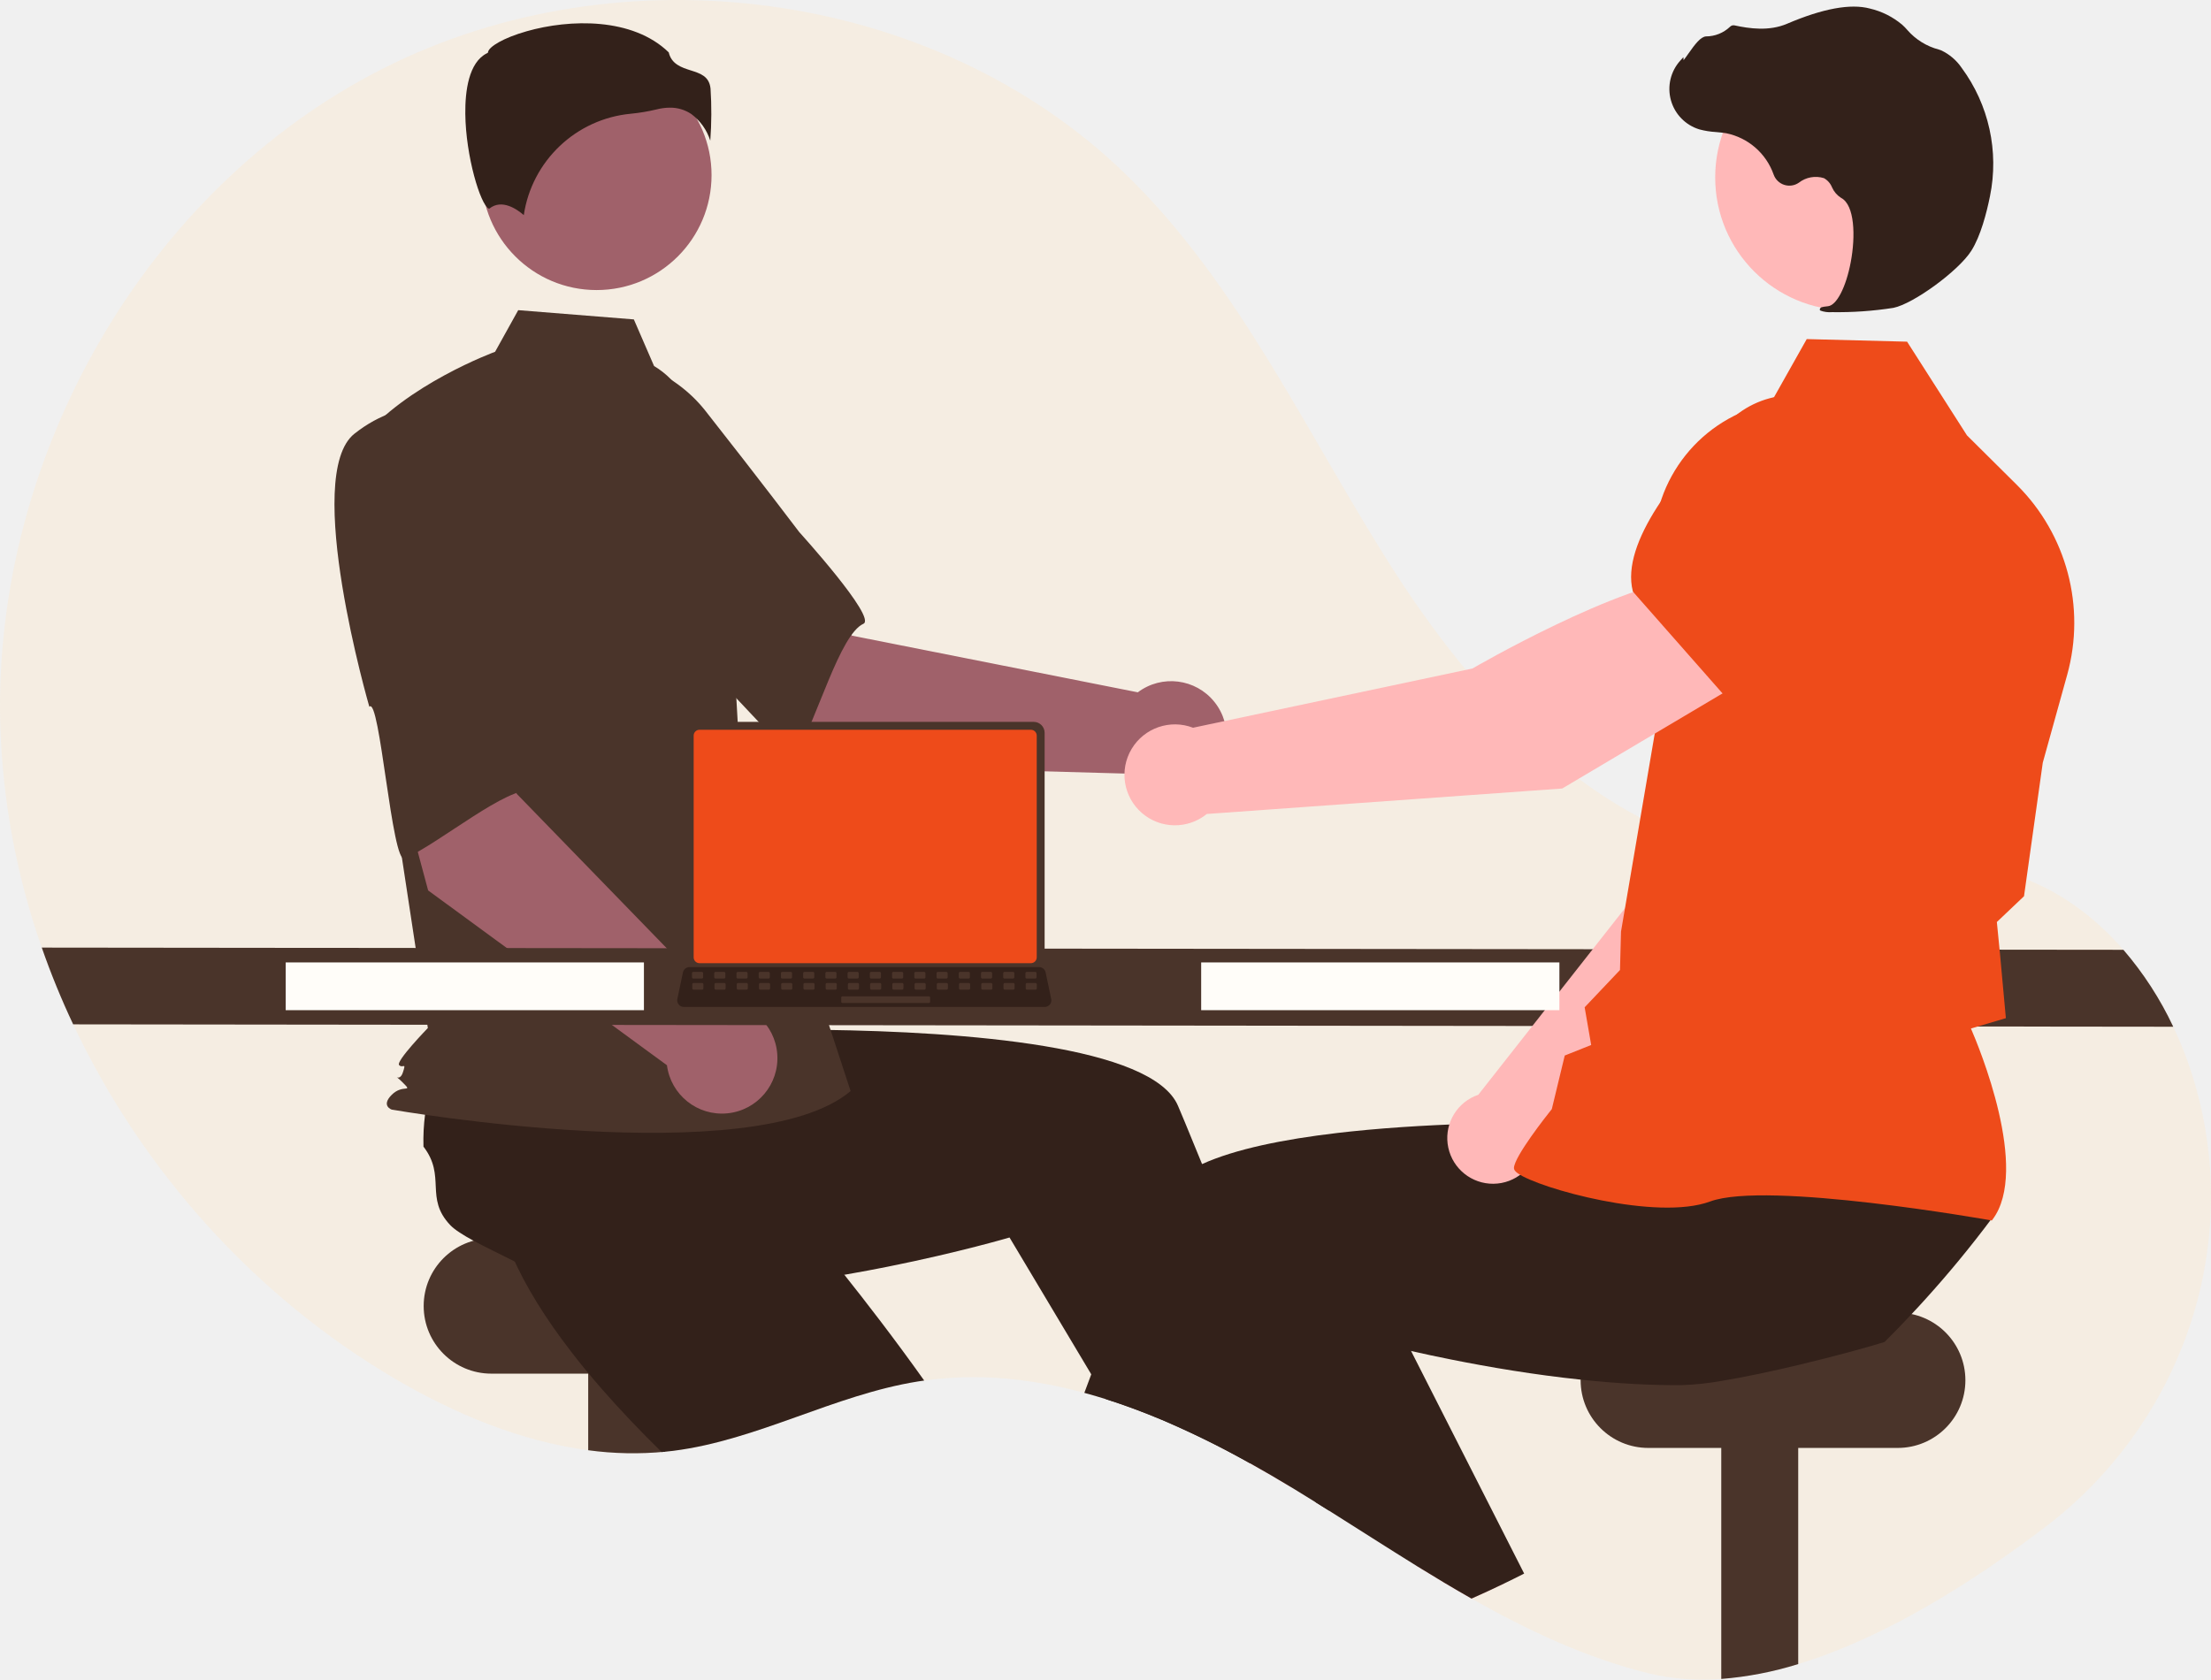
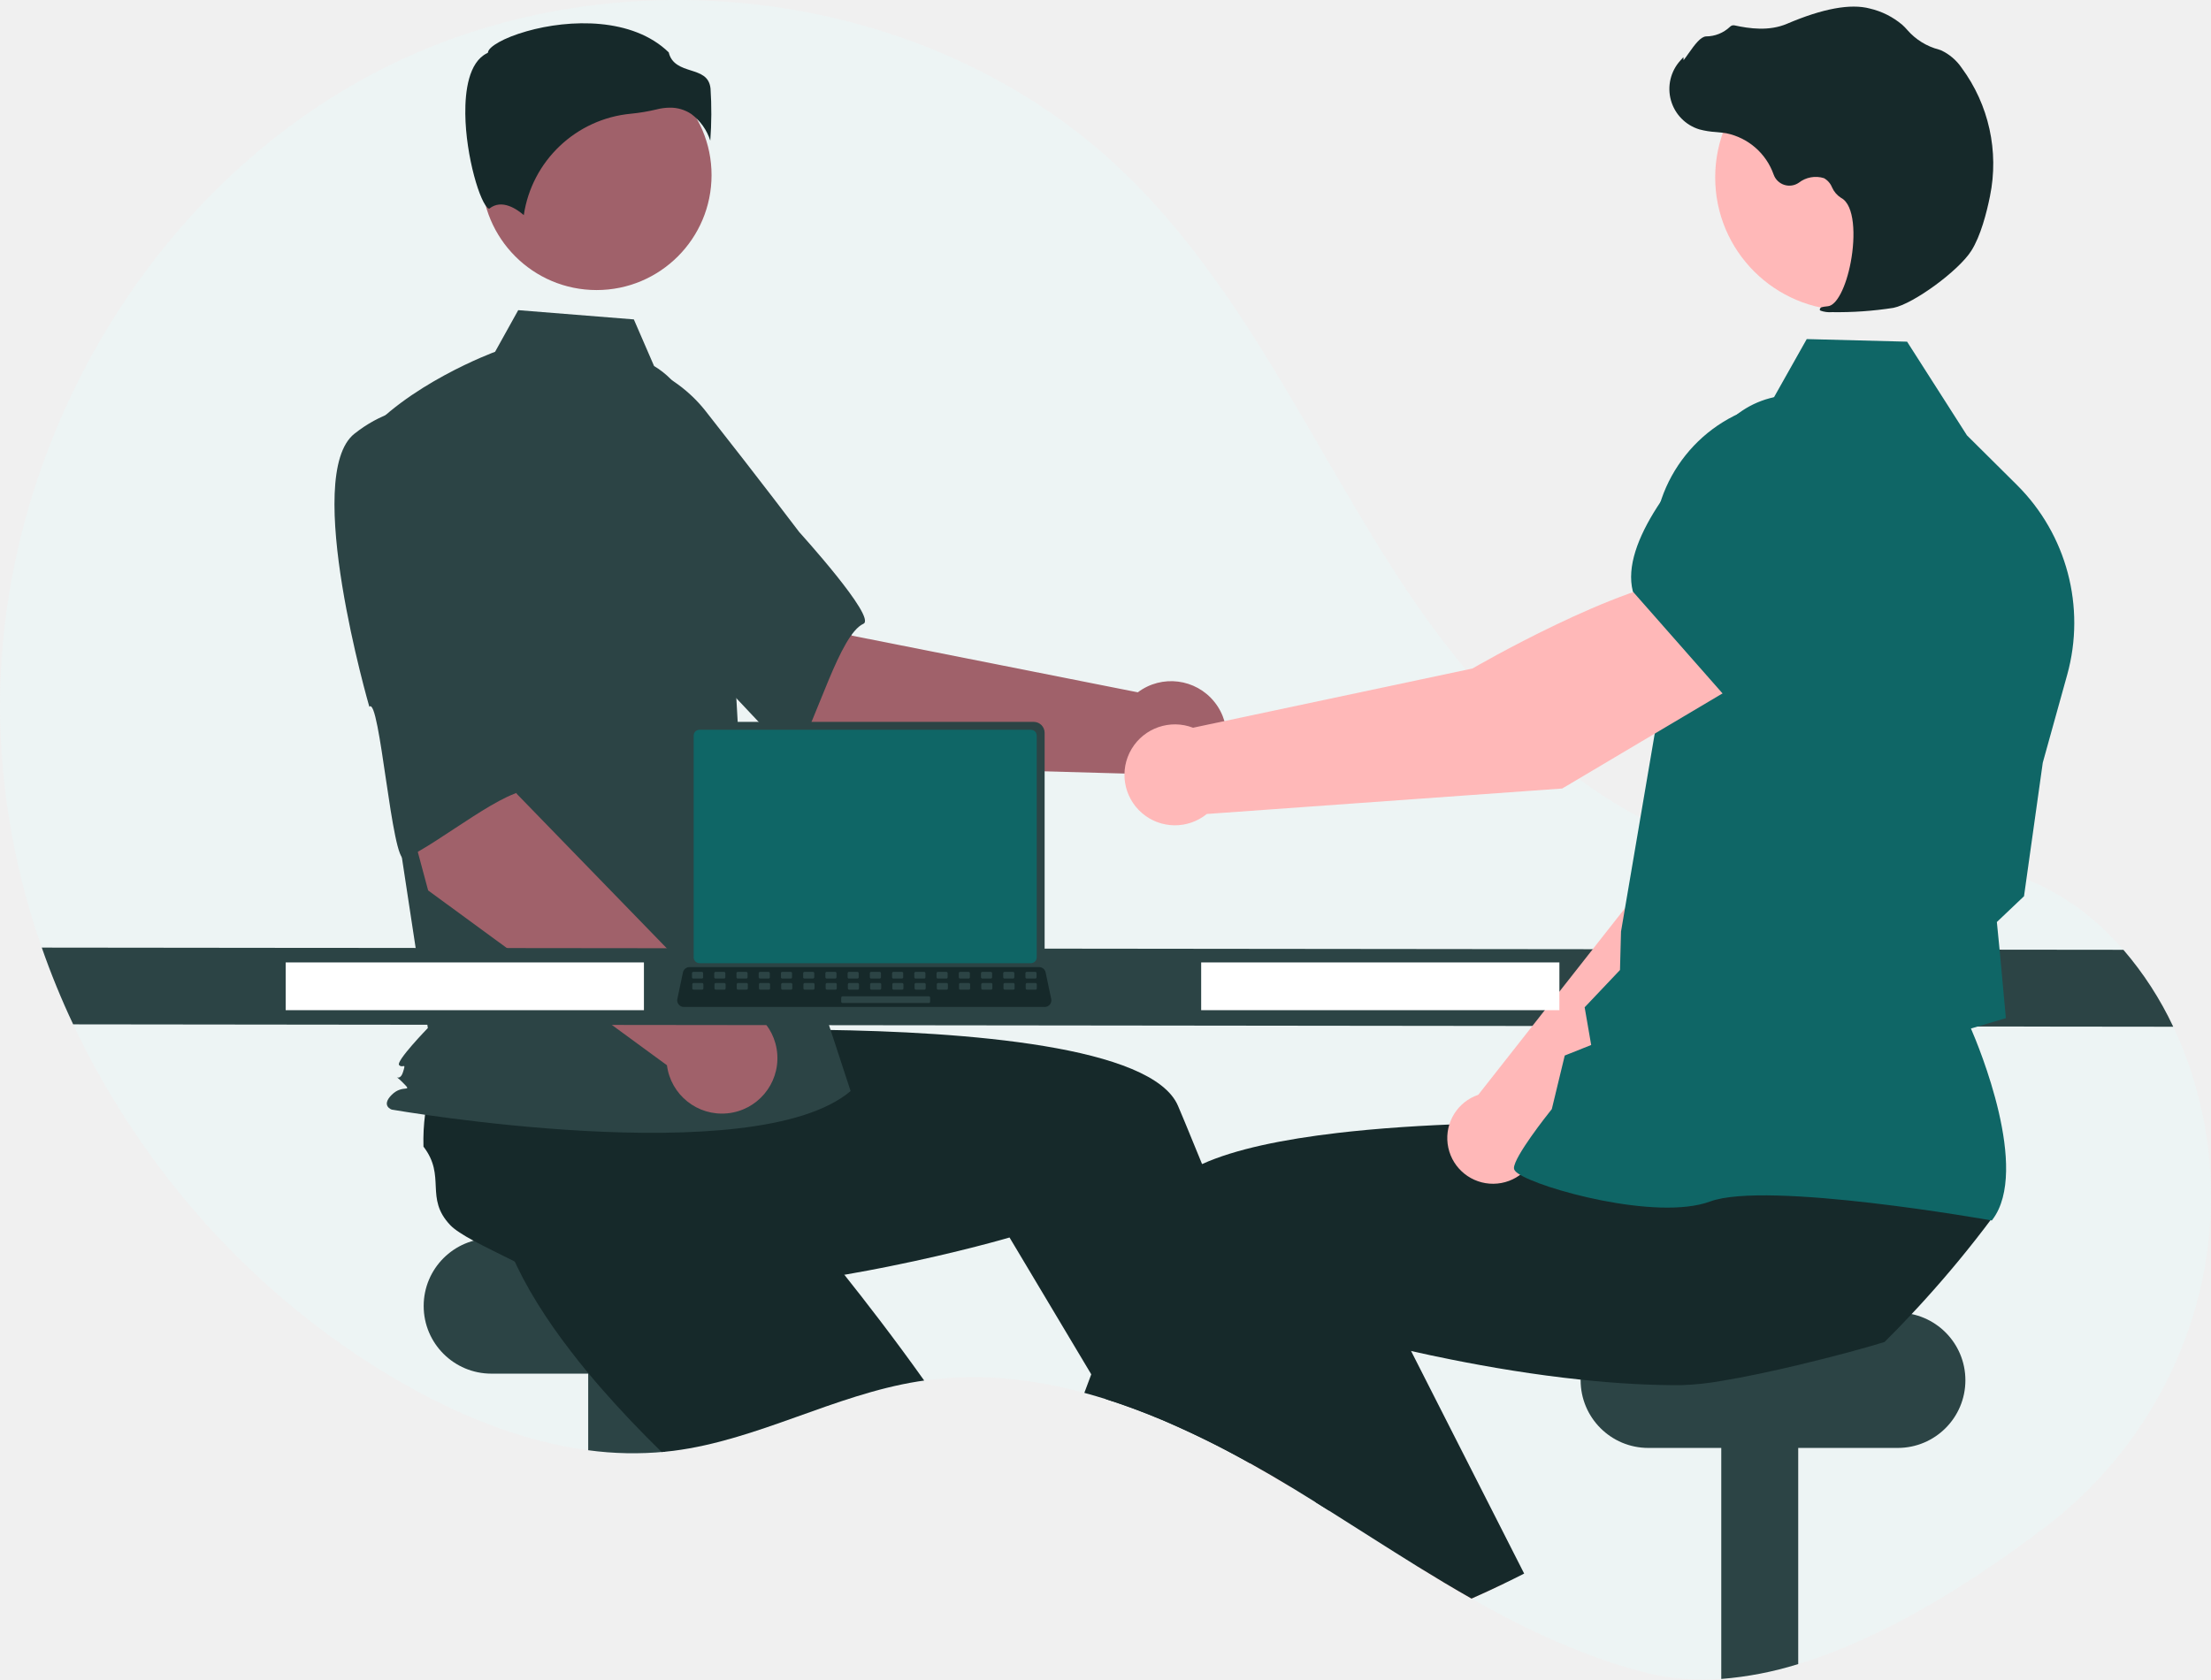
<svg xmlns="http://www.w3.org/2000/svg" id="b88c6bac-a909-4a59-ae90-142f9fc59a3a" data-name="Layer 1" width="833.222" height="633.11" viewBox="0 0 833.222 633.11">
-   <path d="M954.314,708.907c-27.3,20.79-60.56,41.85-93.26,51.78a132.151,132.151,0,0,1-29,5.61,87.682,87.682,0,0,1-27.45-2.13c-23.6-5.87-45.49-16.15-66.67-28.16-6.92-3.93-13.76-8.04-20.56-12.24-11.1-6.86-22.09-13.96-33.11-20.89-1.65-1.05-3.29-2.08-4.94-3.1h-.01q-3.99-2.505-8-4.94c-.47-.29-.94-.57-1.42-.86q-7.575-4.59-15.41-8.97c-.64-.35-1.28-.71-1.92-1.06a337.758,337.758,0,0,0-31.12-15.23c-6.98-2.94-14.05-5.59-21.19-7.85h-.01c-2.73-.86-5.47-1.67-8.22-2.41a172.032,172.032,0,0,0-25.14-4.92,137.461,137.461,0,0,0-35.21.28c-.79.11-1.57.22-2.36.35-31.6,5.06-60.44,22.12-92.18,26.14-1.03.13-2.05.25-3.08.34-.44.04-.88.09-1.32.12a126.185,126.185,0,0,1-27.68-.68c-25.63-3.38-50.59-13.87-73.06-27.09-52.53-30.91-95.13-78.42-121.03-133.44a297.454,297.454,0,0,1-11.83-28.93,278.47,278.47,0,0,1-15.67-84.85c-2.43-100.36,54.6-201.05,144.14-246.44,89.55-45.39,207.35-30.38,279.57,39.35,43.81,42.3,69.16,99.62,102.13,150.83,32.97,51.2,79.83,100.11,140.27,107.57,30.79,3.8,63.01-3.55,92.52,6.01,16.34,5.3,30.28,15.44,41.51,28.36a127.185,127.185,0,0,1,18.78,29,141.927,141.927,0,0,1,8.73,23.54c.41,1.49.79,2.98,1.16,4.47C1026.974,608.507,1003.484,671.447,954.314,708.907Z" transform="translate(-183.3889 -133.445)" fill="#F5EDE2" />
-   <rect x="159.665" y="466.772" width="145" height="51" rx="25.5" fill="#4A342A" />
-   <path d="M434.054,638.217v42.43a125.553,125.553,0,0,1-29-.56v-41.87Z" transform="translate(-183.3889 -133.445)" fill="#4A342A" />
-   <path d="M531.674,653.817c-.79.11-1.57.22-2.36.35-31.6,5.06-60.44,22.12-92.18,26.14-1.03.13-2.05.25-3.08.34-.44.04-.88.09-1.32.12-7.75-7.59-15.5-15.67-22.78-24.04-3.95-4.53-7.77-9.15-11.36-13.83-9.32-12.08-17.22-24.5-22.44-36.7.53-5.85-3.11-19.38-4.85-29.74l-.01-.01c-.74-4.35-1.14-8.13-.77-10.56,2.12-14.02,13.57-12.41,17.09-26.15a77.5,77.5,0,0,1,10.11-7.11c.59-.35,1.19-.7,1.81-1.05l38.2-26.4,14.6,14.32,22.22,21.8,24.08,23.61-20.44,20.65s17.08,19.69,37.05,45.94C520.604,638.547,526.174,646.077,531.674,653.817Z" transform="translate(-183.3889 -133.445)" fill="#33211A" />
-   <path d="M861.054,638.217v122.47a132.151,132.151,0,0,1-29,5.61v-128.08Z" transform="translate(-183.3889 -133.445)" fill="#4A342A" />
-   <rect x="595.665" y="494.772" width="145" height="51" rx="25.5" fill="#4A342A" />
+   <path d="M954.314,708.907c-27.3,20.79-60.56,41.85-93.26,51.78a132.151,132.151,0,0,1-29,5.61,87.682,87.682,0,0,1-27.45-2.13c-23.6-5.87-45.49-16.15-66.67-28.16-6.92-3.93-13.76-8.04-20.56-12.24-11.1-6.86-22.09-13.96-33.11-20.89-1.65-1.05-3.29-2.08-4.94-3.1h-.01q-3.99-2.505-8-4.94c-.47-.29-.94-.57-1.42-.86q-7.575-4.59-15.41-8.97c-.64-.35-1.28-.71-1.92-1.06a337.758,337.758,0,0,0-31.12-15.23c-6.98-2.94-14.05-5.59-21.19-7.85h-.01c-2.73-.86-5.47-1.67-8.22-2.41a172.032,172.032,0,0,0-25.14-4.92,137.461,137.461,0,0,0-35.21.28c-.79.11-1.57.22-2.36.35-31.6,5.06-60.44,22.12-92.18,26.14-1.03.13-2.05.25-3.08.34-.44.04-.88.09-1.32.12a126.185,126.185,0,0,1-27.68-.68c-25.63-3.38-50.59-13.87-73.06-27.09-52.53-30.91-95.13-78.42-121.03-133.44a297.454,297.454,0,0,1-11.83-28.93,278.47,278.47,0,0,1-15.67-84.85c-2.43-100.36,54.6-201.05,144.14-246.44,89.55-45.39,207.35-30.38,279.57,39.35,43.81,42.3,69.16,99.62,102.13,150.83,32.97,51.2,79.83,100.11,140.27,107.57,30.79,3.8,63.01-3.55,92.52,6.01,16.34,5.3,30.28,15.44,41.51,28.36a127.185,127.185,0,0,1,18.78,29,141.927,141.927,0,0,1,8.73,23.54c.41,1.49.79,2.98,1.16,4.47C1026.974,608.507,1003.484,671.447,954.314,708.907Z" transform="translate(-183.3889 -133.445)" fill="#EDF4F4" />
+   <rect x="159.665" y="466.772" width="145" height="51" rx="25.5" fill="#2C4445" />
+   <path d="M434.054,638.217v42.43a125.553,125.553,0,0,1-29-.56v-41.87Z" transform="translate(-183.3889 -133.445)" fill="#2C4445" />
+   <path d="M531.674,653.817c-.79.11-1.57.22-2.36.35-31.6,5.06-60.44,22.12-92.18,26.14-1.03.13-2.05.25-3.08.34-.44.04-.88.09-1.32.12-7.75-7.59-15.5-15.67-22.78-24.04-3.95-4.53-7.77-9.15-11.36-13.83-9.32-12.08-17.22-24.5-22.44-36.7.53-5.85-3.11-19.38-4.85-29.74l-.01-.01c-.74-4.35-1.14-8.13-.77-10.56,2.12-14.02,13.57-12.41,17.09-26.15a77.5,77.5,0,0,1,10.11-7.11c.59-.35,1.19-.7,1.81-1.05l38.2-26.4,14.6,14.32,22.22,21.8,24.08,23.61-20.44,20.65s17.08,19.69,37.05,45.94C520.604,638.547,526.174,646.077,531.674,653.817Z" transform="translate(-183.3889 -133.445)" fill="#16292A" />
+   <path d="M861.054,638.217v122.47a132.151,132.151,0,0,1-29,5.61v-128.08Z" transform="translate(-183.3889 -133.445)" fill="#2C4445" />
+   <rect x="595.665" y="494.772" width="145" height="51" rx="25.5" fill="#2C4445" />
  <path d="M669.894,693.977q-7.575-4.59-15.41-8.97c-.64-.35-1.28-.71-1.92-1.06l3.44-1.47,9.28-3.99.09-.04.1.34Z" transform="translate(-183.3889 -133.445)" fill="#ffb6b6" />
-   <path d="M684.264,702.877c-1.65-1.05-3.29-2.08-4.94-3.1h-.01q-3.99-2.505-8-4.94c-.47-.29-.94-.57-1.42-.86q-7.575-4.59-15.41-8.97c-.64-.35-1.28-.71-1.92-1.06a337.758,337.758,0,0,0-31.12-15.23c-6.98-2.94-14.05-5.59-21.19-7.85h-.01l-5.61-9.39-25.25-42.29-5.55-9.29s-18.93,5.6-45.72,10.97c-9.75,1.96-20.53,3.88-31.84,5.5-12.09,1.72-24.77,3.09-37.37,3.75-6.01.32-12,.48-17.9.43-15.25-.1-29.9-1.53-42.73-4.93-4.28-4.02-17.18-9.49-26.42-14.5h-.01c-3.88-2.1-7.1-4.11-8.79-5.9-9.74-10.3-1.42-18.33-10.08-29.57a78.018,78.018,0,0,1,.63-12.34c.09-.68.18-1.37.29-2.07l2.73-46.36,20.28-2.68,30.86-4.08,33.43-4.42,3.68,28.82s26.03-1.32,59.01-.88c52.97.72,123.85,6,133.45,28.66.9,2.13,1.8,4.28,2.7,6.43q3.21,7.71,6.36,15.5c7.61,18.8,14.87,37.78,21.5,55.72,4.12,11.16,8,21.92,11.57,31.99,2.87,8.1,5.53,15.76,7.96,22.81,2.22,6.44,4.23,12.37,6.02,17.69C683.724,701.267,683.994,702.087,684.264,702.877Z" transform="translate(-183.3889 -133.445)" fill="#33211A" />
+   <path d="M684.264,702.877c-1.65-1.05-3.29-2.08-4.94-3.1h-.01q-3.99-2.505-8-4.94c-.47-.29-.94-.57-1.42-.86q-7.575-4.59-15.41-8.97c-.64-.35-1.28-.71-1.92-1.06a337.758,337.758,0,0,0-31.12-15.23c-6.98-2.94-14.05-5.59-21.19-7.85h-.01l-5.61-9.39-25.25-42.29-5.55-9.29s-18.93,5.6-45.72,10.97c-9.75,1.96-20.53,3.88-31.84,5.5-12.09,1.72-24.77,3.09-37.37,3.75-6.01.32-12,.48-17.9.43-15.25-.1-29.9-1.53-42.73-4.93-4.28-4.02-17.18-9.49-26.42-14.5h-.01c-3.88-2.1-7.1-4.11-8.79-5.9-9.74-10.3-1.42-18.33-10.08-29.57a78.018,78.018,0,0,1,.63-12.34c.09-.68.18-1.37.29-2.07l2.73-46.36,20.28-2.68,30.86-4.08,33.43-4.42,3.68,28.82s26.03-1.32,59.01-.88c52.97.72,123.85,6,133.45,28.66.9,2.13,1.8,4.28,2.7,6.43q3.21,7.71,6.36,15.5c7.61,18.8,14.87,37.78,21.5,55.72,4.12,11.16,8,21.92,11.57,31.99,2.87,8.1,5.53,15.76,7.96,22.81,2.22,6.44,4.23,12.37,6.02,17.69C683.724,701.267,683.994,702.087,684.264,702.877Z" transform="translate(-183.3889 -133.445)" fill="#16292A" />
  <path d="M497.708,421.99l-64.055-54.401,41.675-42.177,29.075,47.623,107.774,21.367a20.9,20.9,0,1,1-2.97,30.678Z" transform="translate(-183.3889 -133.445)" fill="#a0616a" />
-   <path d="M377.042,296.092c-7.403,24.083,63.1,81.52,63.1,81.52.783-5.782,40.756,44.073,43.475,39.558,7.729-12.832,16.234-44.552,25.157-48.606,5.103-2.318-24.171-34.543-24.171-34.543s-14.933-19.756-34.649-44.794a53.412,53.412,0,0,0-47.084-20.961S384.445,272.009,377.042,296.092Z" transform="translate(-183.3889 -133.445)" fill="#4A342A" />
+   <path d="M377.042,296.092c-7.403,24.083,63.1,81.52,63.1,81.52.783-5.782,40.756,44.073,43.475,39.558,7.729-12.832,16.234-44.552,25.157-48.606,5.103-2.318-24.171-34.543-24.171-34.543s-14.933-19.756-34.649-44.794a53.412,53.412,0,0,0-47.084-20.961S384.445,272.009,377.042,296.092Z" transform="translate(-183.3889 -133.445)" fill="#2C4445" />
  <circle cx="224.825" cy="66.009" r="43.324" fill="#a0616a" />
-   <path d="M429.876,271.412c9.334,5.549,14.917,15.744,18.122,26.119a247.516,247.516,0,0,1,10.636,59.137l3.385,60.089,41.926,127.947c-36.336,30.746-172.919,6.988-172.919,6.988s-4.193-1.397,0-5.59,8.274-.478,4.082-4.671-1.302.478.095-3.715,0-1.397-1.398-2.795,10.819-13.976,10.819-13.976L333.445,447.503,319.47,299.363c16.771-20.963,50.498-33.321,50.498-33.321l8.715-15.687,43.574,3.486Z" transform="translate(-183.3889 -133.445)" fill="#4A342A" />
-   <path d="M443.928,176.437a20.078,20.078,0,0,1,7.133,10.02,141.018,141.018,0,0,0,.093-19.659c-.511-4.601-3.75-5.636-7.5-6.835-3.387-1.083-7.218-2.307-8.248-6.774-13.619-13.248-37.326-12.58-53.55-7.959-8.928,2.543-14.065,5.81-14.524,7.724l-.095.394-.363.181c-6.882,3.441-8.221,14.306-8.133,22.815.168,16.031,5.703,34.239,8.821,35.718.165.078.207.048.278-.012h0c4.695-3.752,10.424.285,12.941,2.48a45.059,45.059,0,0,1,40.346-38.219,70.703,70.703,0,0,0,9.724-1.631,20.472,20.472,0,0,1,4.968-.652A14.137,14.137,0,0,1,443.928,176.437Z" transform="translate(-183.3889 -133.445)" fill="#33211A" />
-   <path d="M389.338,487.262,376.085,480.475a3.632,3.632,0,0,1,3.276-6.397l13.253,6.787a3.632,3.632,0,0,1-3.276,6.397Z" transform="translate(-183.3889 -133.445)" fill="#EE4B1A" />
+   <path d="M429.876,271.412c9.334,5.549,14.917,15.744,18.122,26.119a247.516,247.516,0,0,1,10.636,59.137l3.385,60.089,41.926,127.947c-36.336,30.746-172.919,6.988-172.919,6.988s-4.193-1.397,0-5.59,8.274-.478,4.082-4.671-1.302.478.095-3.715,0-1.397-1.398-2.795,10.819-13.976,10.819-13.976L333.445,447.503,319.47,299.363c16.771-20.963,50.498-33.321,50.498-33.321l8.715-15.687,43.574,3.486Z" transform="translate(-183.3889 -133.445)" fill="#2C4445" />
+   <path d="M443.928,176.437a20.078,20.078,0,0,1,7.133,10.02,141.018,141.018,0,0,0,.093-19.659c-.511-4.601-3.75-5.636-7.5-6.835-3.387-1.083-7.218-2.307-8.248-6.774-13.619-13.248-37.326-12.58-53.55-7.959-8.928,2.543-14.065,5.81-14.524,7.724l-.095.394-.363.181c-6.882,3.441-8.221,14.306-8.133,22.815.168,16.031,5.703,34.239,8.821,35.718.165.078.207.048.278-.012h0c4.695-3.752,10.424.285,12.941,2.48a45.059,45.059,0,0,1,40.346-38.219,70.703,70.703,0,0,0,9.724-1.631,20.472,20.472,0,0,1,4.968-.652A14.137,14.137,0,0,1,443.928,176.437Z" transform="translate(-183.3889 -133.445)" fill="#16292A" />
+   <path d="M389.338,487.262,376.085,480.475a3.632,3.632,0,0,1,3.276-6.397l13.253,6.787a3.632,3.632,0,0,1-3.276,6.397Z" transform="translate(-183.3889 -133.445)" fill="#0F6666" />
  <path d="M344.735,469.078l-21.801-81.162,58.259-11.028-3.133,55.709,76.547,78.818A20.9,20.9,0,1,1,434.732,534.973Z" transform="translate(-183.3889 -133.445)" fill="#a0616a" />
-   <path d="M316.972,296.916c-19.775,15.612,5.606,102.935,5.606,102.935,3.93-4.313,8.496,59.425,13.299,57.255,13.651-6.168,38.673-27.438,48.319-25.704,5.516.992-.263-42.159-.263-42.159s-1.063-24.742-3.061-56.548a53.412,53.412,0,0,0-26.836-44.001S336.747,281.305,316.972,296.916Z" transform="translate(-183.3889 -133.445)" fill="#4A342A" />
-   <path d="M1002.384,520.457l-791.42-.9a297.454,297.454,0,0,1-11.83-28.93l784.47.83A127.185,127.185,0,0,1,1002.384,520.457Z" transform="translate(-183.3889 -133.445)" fill="#4A342A" />
+   <path d="M316.972,296.916c-19.775,15.612,5.606,102.935,5.606,102.935,3.93-4.313,8.496,59.425,13.299,57.255,13.651-6.168,38.673-27.438,48.319-25.704,5.516.992-.263-42.159-.263-42.159s-1.063-24.742-3.061-56.548a53.412,53.412,0,0,0-26.836-44.001S336.747,281.305,316.972,296.916Z" transform="translate(-183.3889 -133.445)" fill="#2C4445" />
+   <path d="M1002.384,520.457l-791.42-.9a297.454,297.454,0,0,1-11.83-28.93l784.47.83A127.185,127.185,0,0,1,1002.384,520.457Z" transform="translate(-183.3889 -133.445)" fill="#2C4445" />
  <path d="M750.314,730.277q-6.135,2.97-12.38,5.73c-6.92-3.93-13.76-8.04-20.56-12.24l25.22-11.08Z" transform="translate(-183.3889 -133.445)" fill="#ffb6b6" />
-   <path d="M934.194,592.477q-6.15,8.25-12.69,16.17-6.03,7.305-12.38,14.33c-1.75,1.94-3.52,3.87-5.33,5.78q-4.995,5.355-10.21,10.53c-6.26,1.97-18.94,5.44-32.53,8.68-9.89,2.35-20.26,4.58-29,6a104.486,104.486,0,0,1-14.81,1.58c-5.9.05-11.89-.11-17.9-.43-6.78-.36-13.57-.92-20.28-1.64-17.45-1.83-34.35-4.68-48.93-7.61-5.34-1.06-10.36-2.14-14.98-3.19-8.75-1.97-16.07-3.81-21.37-5.21-5.97-1.56-9.37-2.57-9.37-2.57l-14.95,25.04-7.76,12.99-5.7,9.55-1.52,2.53c-.64-.35-1.28-.71-1.92-1.06a337.758,337.758,0,0,0-31.12-15.23c-6.98-2.94-14.05-5.59-21.19-7.85h-.01c-2.73-.86-5.47-1.67-8.22-2.41q1.29-3.465,2.61-6.98,2.46-6.555,5.02-13.23c3.69-9.64,7.51-19.42,11.44-29.15,3.22-7.99,6.5-15.95,9.82-23.8,1.53-3.62,4.64-6.8,8.99-9.59a52.323,52.323,0,0,1,6.49-3.48c12.45-5.67,30.79-9.36,51-11.73,1.67-.19,3.35-.38,5.04-.56,16.73-1.76,34.48-2.67,51.08-3.09,8.31-.21,16.33-.29,23.79-.3q3.615,0,7.03.02h.01c6.15.03,11.81.12,16.79.22.97.02,1.91.05,2.83.07h.01c.62.01,1.23.03,1.83.04,10.89.28,17.57.62,17.57.62l2.59-20.32.53-4.1.5-3.9v-.01l.06-.49.41-.01,7.2-.14,60.52-1.18,33.06-.65-5.24,22.46-8.65,37.06C905.234,592.097,934.494,587.507,934.194,592.477Z" transform="translate(-183.3889 -133.445)" fill="#33211A" />
-   <path d="M757.774,726.577c-2.47,1.26-4.96,2.5-7.46,3.7q-6.135,2.97-12.38,5.73c-6.92-3.93-13.76-8.04-20.56-12.24-11.1-6.86-22.09-13.96-33.11-20.89-1.65-1.05-3.29-2.08-4.94-3.1h-.01c-4.54-6.74-9.17-13.76-13.84-20.99-.07-.1-.13-.2-.19-.3q-1.8-2.76-3.58-5.56c-7.47-11.7-14.98-23.9-22.27-36.36l18.46-8.62,34.32-16.02,5.92-2.76,17.02,33.51,15.18,29.89,3.38,6.65Z" transform="translate(-183.3889 -133.445)" fill="#33211A" />
+   <path d="M934.194,592.477q-6.15,8.25-12.69,16.17-6.03,7.305-12.38,14.33c-1.75,1.94-3.52,3.87-5.33,5.78q-4.995,5.355-10.21,10.53c-6.26,1.97-18.94,5.44-32.53,8.68-9.89,2.35-20.26,4.58-29,6a104.486,104.486,0,0,1-14.81,1.58c-5.9.05-11.89-.11-17.9-.43-6.78-.36-13.57-.92-20.28-1.64-17.45-1.83-34.35-4.68-48.93-7.61-5.34-1.06-10.36-2.14-14.98-3.19-8.75-1.97-16.07-3.81-21.37-5.21-5.97-1.56-9.37-2.57-9.37-2.57l-14.95,25.04-7.76,12.99-5.7,9.55-1.52,2.53c-.64-.35-1.28-.71-1.92-1.06a337.758,337.758,0,0,0-31.12-15.23c-6.98-2.94-14.05-5.59-21.19-7.85h-.01c-2.73-.86-5.47-1.67-8.22-2.41q1.29-3.465,2.61-6.98,2.46-6.555,5.02-13.23c3.69-9.64,7.51-19.42,11.44-29.15,3.22-7.99,6.5-15.95,9.82-23.8,1.53-3.62,4.64-6.8,8.99-9.59a52.323,52.323,0,0,1,6.49-3.48c12.45-5.67,30.79-9.36,51-11.73,1.67-.19,3.35-.38,5.04-.56,16.73-1.76,34.48-2.67,51.08-3.09,8.31-.21,16.33-.29,23.79-.3q3.615,0,7.03.02h.01c6.15.03,11.81.12,16.79.22.97.02,1.91.05,2.83.07h.01c.62.01,1.23.03,1.83.04,10.89.28,17.57.62,17.57.62l2.59-20.32.53-4.1.5-3.9v-.01l.06-.49.41-.01,7.2-.14,60.52-1.18,33.06-.65-5.24,22.46-8.65,37.06C905.234,592.097,934.494,587.507,934.194,592.477Z" transform="translate(-183.3889 -133.445)" fill="#16292A" />
+   <path d="M757.774,726.577c-2.47,1.26-4.96,2.5-7.46,3.7q-6.135,2.97-12.38,5.73c-6.92-3.93-13.76-8.04-20.56-12.24-11.1-6.86-22.09-13.96-33.11-20.89-1.65-1.05-3.29-2.08-4.94-3.1h-.01c-4.54-6.74-9.17-13.76-13.84-20.99-.07-.1-.13-.2-.19-.3q-1.8-2.76-3.58-5.56c-7.47-11.7-14.98-23.9-22.27-36.36l18.46-8.62,34.32-16.02,5.92-2.76,17.02,33.51,15.18,29.89,3.38,6.65Z" transform="translate(-183.3889 -133.445)" fill="#16292A" />
  <path d="M762.946,565.695l87.501-84.384,24.252-68.67L838.926,397.086c-18.375,17.601-38.237,72.424-38.237,72.424L740.477,546.115c-.469.161-.937.331-1.399.535a17.231,17.231,0,1,0,23.869,19.045Z" transform="translate(-183.3889 -133.445)" fill="#ffb8b8" />
-   <path d="M828.86,404.753l45.375,14.405.171-.028c16.889-2.829,30.903-30.412,39.684-53.054a31.596,31.596,0,0,0-16.087-40.025h0a31.666,31.666,0,0,0-33.165,4.184l-23.301,19.039Z" transform="translate(-183.3889 -133.445)" fill="#EE4B1A" />
-   <path d="M934.012,593.49l.265-.352c14.157-18.776-5.206-65.273-8.133-72.017l13.164-3.899-2.294-25.064-1.105-11.176L946.143,471.262l.034-.248,7.039-50.092,9.21-33.154A73.285,73.285,0,0,0,943.465,316.233L924.638,297.54l-22.556-35.306-37.819-.976-13.6,24.159a55.141,55.141,0,0,0-44.103,55.179l1.28,64.316L794.269,484.598l-.381,14.475-13.319,14.055,2.462,14.21-9.963,3.969-4.875,20.191c-1.862,2.33-14.156,17.87-14.268,22.202-.017.65.447,1.292,1.459,2.016,7.958,5.694,52.437,18.031,72.456,10.614,21.323-7.894,104.895,6.932,105.737,7.083Z" transform="translate(-183.3889 -133.445)" fill="#EE4B1A" />
+   <path d="M828.86,404.753l45.375,14.405.171-.028c16.889-2.829,30.903-30.412,39.684-53.054a31.596,31.596,0,0,0-16.087-40.025h0a31.666,31.666,0,0,0-33.165,4.184l-23.301,19.039Z" transform="translate(-183.3889 -133.445)" fill="#0F6666" />
+   <path d="M934.012,593.49l.265-.352c14.157-18.776-5.206-65.273-8.133-72.017l13.164-3.899-2.294-25.064-1.105-11.176L946.143,471.262l.034-.248,7.039-50.092,9.21-33.154A73.285,73.285,0,0,0,943.465,316.233L924.638,297.54l-22.556-35.306-37.819-.976-13.6,24.159a55.141,55.141,0,0,0-44.103,55.179l1.28,64.316L794.269,484.598l-.381,14.475-13.319,14.055,2.462,14.21-9.963,3.969-4.875,20.191c-1.862,2.33-14.156,17.87-14.268,22.202-.017.65.447,1.292,1.459,2.016,7.958,5.694,52.437,18.031,72.456,10.614,21.323-7.894,104.895,6.932,105.737,7.083Z" transform="translate(-183.3889 -133.445)" fill="#0F6666" />
  <circle cx="696.48" cy="66.885" r="50.104" fill="#ffb8b8" />
-   <path d="M873.756,251.104a136.267,136.267,0,0,0,23.181-1.62c7.599-1.545,24.599-14.003,29.339-21.5h0c3.521-5.57,5.772-14.268,7.042-20.583a60.914,60.914,0,0,0-10.654-48.358,19.245,19.245,0,0,0-7.773-6.634c-.278-.109-.565-.205-.855-.288a23.745,23.745,0,0,1-11.812-7.309,19.586,19.586,0,0,0-1.964-2.021,29.248,29.248,0,0,0-12.203-6.127c-7.254-1.941-17.752-.014-31.202,5.733-6.757,2.888-14.147,1.843-19.832.609a1.86,1.86,0,0,0-1.751.6,13.132,13.132,0,0,1-8.925,3.558c-2.032.089-4.164,2.903-6.741,6.572-.585.833-1.267,1.805-1.759,2.396l-.066-1.136-1.149,1.267a15.935,15.935,0,0,0,7.194,25.961,31.076,31.076,0,0,0,6.25.996c1.279.115,2.602.234,3.87.454a24.025,24.025,0,0,1,17.853,15.59,6.283,6.283,0,0,0,9.483,3.05,10.381,10.381,0,0,1,9.459-1.722,6.891,6.891,0,0,1,3.046,3.455,8.98,8.98,0,0,0,3.408,3.976c5.15,2.655,5.505,14.417,3.655,24.222-1.783,9.451-5.307,16.288-8.57,16.626-2.512.26-2.799.438-2.981.883l-.162.398.282.372A10.261,10.261,0,0,0,873.756,251.104Z" transform="translate(-183.3889 -133.445)" fill="#33211A" />
+   <path d="M873.756,251.104a136.267,136.267,0,0,0,23.181-1.62c7.599-1.545,24.599-14.003,29.339-21.5h0c3.521-5.57,5.772-14.268,7.042-20.583a60.914,60.914,0,0,0-10.654-48.358,19.245,19.245,0,0,0-7.773-6.634c-.278-.109-.565-.205-.855-.288a23.745,23.745,0,0,1-11.812-7.309,19.586,19.586,0,0,0-1.964-2.021,29.248,29.248,0,0,0-12.203-6.127c-7.254-1.941-17.752-.014-31.202,5.733-6.757,2.888-14.147,1.843-19.832.609a1.86,1.86,0,0,0-1.751.6,13.132,13.132,0,0,1-8.925,3.558c-2.032.089-4.164,2.903-6.741,6.572-.585.833-1.267,1.805-1.759,2.396l-.066-1.136-1.149,1.267a15.935,15.935,0,0,0,7.194,25.961,31.076,31.076,0,0,0,6.25.996c1.279.115,2.602.234,3.87.454a24.025,24.025,0,0,1,17.853,15.59,6.283,6.283,0,0,0,9.483,3.05,10.381,10.381,0,0,1,9.459-1.722,6.891,6.891,0,0,1,3.046,3.455,8.98,8.98,0,0,0,3.408,3.976c5.15,2.655,5.505,14.417,3.655,24.222-1.783,9.451-5.307,16.288-8.57,16.626-2.512.26-2.799.438-2.981.883l-.162.398.282.372A10.261,10.261,0,0,0,873.756,251.104Z" transform="translate(-183.3889 -133.445)" fill="#16292A" />
  <path d="M841.302,389.605l-19.319-38.516c-28.041,1.915-83.695,34.337-83.695,34.337L632.99,407.752a19.023,19.023,0,1,0,5.186,32.508L772.123,430.659Z" transform="translate(-183.3889 -133.445)" fill="#ffb8b8" />
-   <path d="M833.51,395.929l50.454-37.495,8.887-32.027a34.982,34.982,0,0,0-10.521-35.394h0a34.899,34.899,0,0,0-47.624,1.537c-18.987,18.951-40.642,45.39-35.99,63.723l.047.186Z" transform="translate(-183.3889 -133.445)" fill="#EE4B1A" />
-   <rect x="452.665" y="362.772" width="135" height="18" fill="#FFFDF9" />
-   <rect x="107.665" y="362.772" width="135" height="18" fill="#FFFDF9" />
-   <path d="M441.818,409.655v85.704a4.122,4.122,0,0,0,4.119,4.119H572.941a4.122,4.122,0,0,0,4.119-4.119v-85.704a4.124,4.124,0,0,0-4.119-4.115H445.937A4.124,4.124,0,0,0,441.818,409.655Z" transform="translate(-183.3889 -133.445)" fill="#4A342A" />
-   <path d="M444.797,410.722v83.58a2.205,2.205,0,0,0,2.201,2.201H571.884a2.205,2.205,0,0,0,2.201-2.201V410.722a2.206,2.206,0,0,0-2.201-2.206H446.999A2.206,2.206,0,0,0,444.797,410.722Z" transform="translate(-183.3889 -133.445)" fill="#EE4B1A" />
-   <path d="M439.161,512.074a2.47,2.47,0,0,0,1.943.93h135.992A2.502,2.502,0,0,0,579.543,509.988l-2.111-10.027a2.507,2.507,0,0,0-1.558-1.818,2.425,2.425,0,0,0-.888-.168H443.208a2.425,2.425,0,0,0-.888.168,2.507,2.507,0,0,0-1.558,1.818l-2.111,10.027A2.5,2.5,0,0,0,439.161,512.074Z" transform="translate(-183.3889 -133.445)" fill="#33211A" />
-   <rect x="569.832" y="499.781" width="4.188" height="2.513" rx="0.488" transform="translate(960.4626 868.6308) rotate(-180)" fill="#4A342A" />
-   <rect x="561.455" y="499.781" width="4.188" height="2.513" rx="0.488" transform="translate(943.7086 868.6308) rotate(-180)" fill="#4A342A" />
-   <rect x="553.078" y="499.781" width="4.188" height="2.513" rx="0.488" transform="translate(926.9547 868.6308) rotate(-180)" fill="#4A342A" />
-   <rect x="544.701" y="499.781" width="4.188" height="2.513" rx="0.488" transform="translate(910.2007 868.6308) rotate(-180)" fill="#4A342A" />
-   <rect x="536.324" y="499.781" width="4.188" height="2.513" rx="0.488" transform="translate(893.4467 868.6308) rotate(-180)" fill="#4A342A" />
-   <rect x="527.947" y="499.781" width="4.188" height="2.513" rx="0.488" transform="translate(876.6928 868.6308) rotate(-180)" fill="#4A342A" />
-   <rect x="519.57" y="499.781" width="4.188" height="2.513" rx="0.488" transform="translate(859.9388 868.6308) rotate(-180)" fill="#4A342A" />
-   <rect x="511.193" y="499.781" width="4.188" height="2.513" rx="0.488" transform="translate(843.1848 868.6308) rotate(-180)" fill="#4A342A" />
-   <rect x="502.816" y="499.781" width="4.188" height="2.513" rx="0.488" transform="translate(826.4309 868.6308) rotate(-180)" fill="#4A342A" />
-   <rect x="494.439" y="499.781" width="4.188" height="2.513" rx="0.488" transform="translate(809.6769 868.6308) rotate(-180)" fill="#4A342A" />
-   <rect x="486.062" y="499.781" width="4.188" height="2.513" rx="0.488" transform="translate(792.9229 868.6308) rotate(-180)" fill="#4A342A" />
-   <rect x="477.685" y="499.781" width="4.188" height="2.513" rx="0.488" transform="translate(776.169 868.6308) rotate(-180)" fill="#4A342A" />
-   <rect x="469.308" y="499.781" width="4.188" height="2.513" rx="0.488" transform="translate(759.415 868.6308) rotate(-180)" fill="#4A342A" />
-   <rect x="460.931" y="499.781" width="4.188" height="2.513" rx="0.488" transform="translate(742.6611 868.6308) rotate(-180)" fill="#4A342A" />
-   <rect x="452.554" y="499.781" width="4.188" height="2.513" rx="0.488" transform="translate(725.9071 868.6308) rotate(-180)" fill="#4A342A" />
-   <rect x="444.177" y="499.781" width="4.188" height="2.513" rx="0.488" transform="translate(709.1531 868.6308) rotate(-180)" fill="#4A342A" />
-   <rect x="569.931" y="503.97" width="4.188" height="2.513" rx="0.488" transform="translate(960.6605 877.0078) rotate(-180)" fill="#4A342A" />
-   <rect x="561.554" y="503.97" width="4.188" height="2.513" rx="0.488" transform="translate(943.9066 877.0078) rotate(-180)" fill="#4A342A" />
-   <rect x="553.177" y="503.97" width="4.188" height="2.513" rx="0.488" transform="translate(927.1526 877.0078) rotate(-180)" fill="#4A342A" />
-   <rect x="544.8" y="503.97" width="4.188" height="2.513" rx="0.488" transform="translate(910.3987 877.0078) rotate(-180)" fill="#4A342A" />
-   <rect x="536.423" y="503.97" width="4.188" height="2.513" rx="0.488" transform="translate(893.6447 877.0078) rotate(-180)" fill="#4A342A" />
-   <rect x="528.046" y="503.97" width="4.188" height="2.513" rx="0.488" transform="translate(876.8907 877.0078) rotate(-180)" fill="#4A342A" />
-   <rect x="519.669" y="503.97" width="4.188" height="2.513" rx="0.488" transform="translate(860.1368 877.0078) rotate(-180)" fill="#4A342A" />
-   <rect x="511.292" y="503.97" width="4.188" height="2.513" rx="0.488" transform="translate(843.3828 877.0078) rotate(-180)" fill="#4A342A" />
-   <rect x="502.915" y="503.97" width="4.188" height="2.513" rx="0.488" transform="translate(826.6288 877.0078) rotate(-180)" fill="#4A342A" />
-   <rect x="494.538" y="503.97" width="4.188" height="2.513" rx="0.488" transform="translate(809.8749 877.0078) rotate(-180)" fill="#4A342A" />
-   <rect x="486.161" y="503.97" width="4.188" height="2.513" rx="0.488" transform="translate(793.1209 877.0078) rotate(-180)" fill="#4A342A" />
-   <rect x="477.784" y="503.97" width="4.188" height="2.513" rx="0.488" transform="translate(776.3669 877.0078) rotate(-180)" fill="#4A342A" />
-   <rect x="469.407" y="503.97" width="4.188" height="2.513" rx="0.488" transform="translate(759.613 877.0078) rotate(-180)" fill="#4A342A" />
-   <rect x="461.03" y="503.97" width="4.188" height="2.513" rx="0.488" transform="translate(742.859 877.0078) rotate(-180)" fill="#4A342A" />
-   <rect x="452.653" y="503.97" width="4.188" height="2.513" rx="0.488" transform="translate(726.1051 877.0078) rotate(-180)" fill="#4A342A" />
-   <rect x="444.276" y="503.97" width="4.188" height="2.513" rx="0.488" transform="translate(709.3511 877.0078) rotate(-180)" fill="#4A342A" />
-   <rect x="500.402" y="508.996" width="33.508" height="2.513" rx="0.488" transform="translate(850.9221 887.0602) rotate(-180)" fill="#4A342A" />
+   <path d="M833.51,395.929l50.454-37.495,8.887-32.027a34.982,34.982,0,0,0-10.521-35.394h0a34.899,34.899,0,0,0-47.624,1.537c-18.987,18.951-40.642,45.39-35.99,63.723l.047.186Z" transform="translate(-183.3889 -133.445)" fill="#0F6666" />
+   <rect x="452.665" y="362.772" width="135" height="18" fill="#FFFFFF" />
+   <rect x="107.665" y="362.772" width="135" height="18" fill="#FFFFFF" />
+   <path d="M441.818,409.655v85.704a4.122,4.122,0,0,0,4.119,4.119H572.941a4.122,4.122,0,0,0,4.119-4.119v-85.704a4.124,4.124,0,0,0-4.119-4.115H445.937A4.124,4.124,0,0,0,441.818,409.655Z" transform="translate(-183.3889 -133.445)" fill="#2C4445" />
+   <path d="M444.797,410.722v83.58a2.205,2.205,0,0,0,2.201,2.201H571.884a2.205,2.205,0,0,0,2.201-2.201V410.722a2.206,2.206,0,0,0-2.201-2.206H446.999A2.206,2.206,0,0,0,444.797,410.722Z" transform="translate(-183.3889 -133.445)" fill="#0F6666" />
+   <path d="M439.161,512.074a2.47,2.47,0,0,0,1.943.93h135.992A2.502,2.502,0,0,0,579.543,509.988l-2.111-10.027a2.507,2.507,0,0,0-1.558-1.818,2.425,2.425,0,0,0-.888-.168H443.208a2.425,2.425,0,0,0-.888.168,2.507,2.507,0,0,0-1.558,1.818l-2.111,10.027A2.5,2.5,0,0,0,439.161,512.074Z" transform="translate(-183.3889 -133.445)" fill="#16292A" />
+   <rect x="569.832" y="499.781" width="4.188" height="2.513" rx="0.488" transform="translate(960.4626 868.6308) rotate(-180)" fill="#2C4445" />
+   <rect x="561.455" y="499.781" width="4.188" height="2.513" rx="0.488" transform="translate(943.7086 868.6308) rotate(-180)" fill="#2C4445" />
+   <rect x="553.078" y="499.781" width="4.188" height="2.513" rx="0.488" transform="translate(926.9547 868.6308) rotate(-180)" fill="#2C4445" />
+   <rect x="544.701" y="499.781" width="4.188" height="2.513" rx="0.488" transform="translate(910.2007 868.6308) rotate(-180)" fill="#2C4445" />
+   <rect x="536.324" y="499.781" width="4.188" height="2.513" rx="0.488" transform="translate(893.4467 868.6308) rotate(-180)" fill="#2C4445" />
+   <rect x="527.947" y="499.781" width="4.188" height="2.513" rx="0.488" transform="translate(876.6928 868.6308) rotate(-180)" fill="#2C4445" />
+   <rect x="519.57" y="499.781" width="4.188" height="2.513" rx="0.488" transform="translate(859.9388 868.6308) rotate(-180)" fill="#2C4445" />
+   <rect x="511.193" y="499.781" width="4.188" height="2.513" rx="0.488" transform="translate(843.1848 868.6308) rotate(-180)" fill="#2C4445" />
+   <rect x="502.816" y="499.781" width="4.188" height="2.513" rx="0.488" transform="translate(826.4309 868.6308) rotate(-180)" fill="#2C4445" />
+   <rect x="494.439" y="499.781" width="4.188" height="2.513" rx="0.488" transform="translate(809.6769 868.6308) rotate(-180)" fill="#2C4445" />
+   <rect x="486.062" y="499.781" width="4.188" height="2.513" rx="0.488" transform="translate(792.9229 868.6308) rotate(-180)" fill="#2C4445" />
+   <rect x="477.685" y="499.781" width="4.188" height="2.513" rx="0.488" transform="translate(776.169 868.6308) rotate(-180)" fill="#2C4445" />
+   <rect x="469.308" y="499.781" width="4.188" height="2.513" rx="0.488" transform="translate(759.415 868.6308) rotate(-180)" fill="#2C4445" />
+   <rect x="460.931" y="499.781" width="4.188" height="2.513" rx="0.488" transform="translate(742.6611 868.6308) rotate(-180)" fill="#2C4445" />
+   <rect x="452.554" y="499.781" width="4.188" height="2.513" rx="0.488" transform="translate(725.9071 868.6308) rotate(-180)" fill="#2C4445" />
+   <rect x="444.177" y="499.781" width="4.188" height="2.513" rx="0.488" transform="translate(709.1531 868.6308) rotate(-180)" fill="#2C4445" />
+   <rect x="569.931" y="503.97" width="4.188" height="2.513" rx="0.488" transform="translate(960.6605 877.0078) rotate(-180)" fill="#2C4445" />
+   <rect x="561.554" y="503.97" width="4.188" height="2.513" rx="0.488" transform="translate(943.9066 877.0078) rotate(-180)" fill="#2C4445" />
+   <rect x="553.177" y="503.97" width="4.188" height="2.513" rx="0.488" transform="translate(927.1526 877.0078) rotate(-180)" fill="#2C4445" />
+   <rect x="544.8" y="503.97" width="4.188" height="2.513" rx="0.488" transform="translate(910.3987 877.0078) rotate(-180)" fill="#2C4445" />
+   <rect x="536.423" y="503.97" width="4.188" height="2.513" rx="0.488" transform="translate(893.6447 877.0078) rotate(-180)" fill="#2C4445" />
+   <rect x="528.046" y="503.97" width="4.188" height="2.513" rx="0.488" transform="translate(876.8907 877.0078) rotate(-180)" fill="#2C4445" />
+   <rect x="519.669" y="503.97" width="4.188" height="2.513" rx="0.488" transform="translate(860.1368 877.0078) rotate(-180)" fill="#2C4445" />
+   <rect x="511.292" y="503.97" width="4.188" height="2.513" rx="0.488" transform="translate(843.3828 877.0078) rotate(-180)" fill="#2C4445" />
+   <rect x="502.915" y="503.97" width="4.188" height="2.513" rx="0.488" transform="translate(826.6288 877.0078) rotate(-180)" fill="#2C4445" />
+   <rect x="494.538" y="503.97" width="4.188" height="2.513" rx="0.488" transform="translate(809.8749 877.0078) rotate(-180)" fill="#2C4445" />
+   <rect x="486.161" y="503.97" width="4.188" height="2.513" rx="0.488" transform="translate(793.1209 877.0078) rotate(-180)" fill="#2C4445" />
+   <rect x="477.784" y="503.97" width="4.188" height="2.513" rx="0.488" transform="translate(776.3669 877.0078) rotate(-180)" fill="#2C4445" />
+   <rect x="469.407" y="503.97" width="4.188" height="2.513" rx="0.488" transform="translate(759.613 877.0078) rotate(-180)" fill="#2C4445" />
+   <rect x="461.03" y="503.97" width="4.188" height="2.513" rx="0.488" transform="translate(742.859 877.0078) rotate(-180)" fill="#2C4445" />
+   <rect x="452.653" y="503.97" width="4.188" height="2.513" rx="0.488" transform="translate(726.1051 877.0078) rotate(-180)" fill="#2C4445" />
+   <rect x="444.276" y="503.97" width="4.188" height="2.513" rx="0.488" transform="translate(709.3511 877.0078) rotate(-180)" fill="#2C4445" />
+   <rect x="500.402" y="508.996" width="33.508" height="2.513" rx="0.488" transform="translate(850.9221 887.0602) rotate(-180)" fill="#2C4445" />
</svg>
